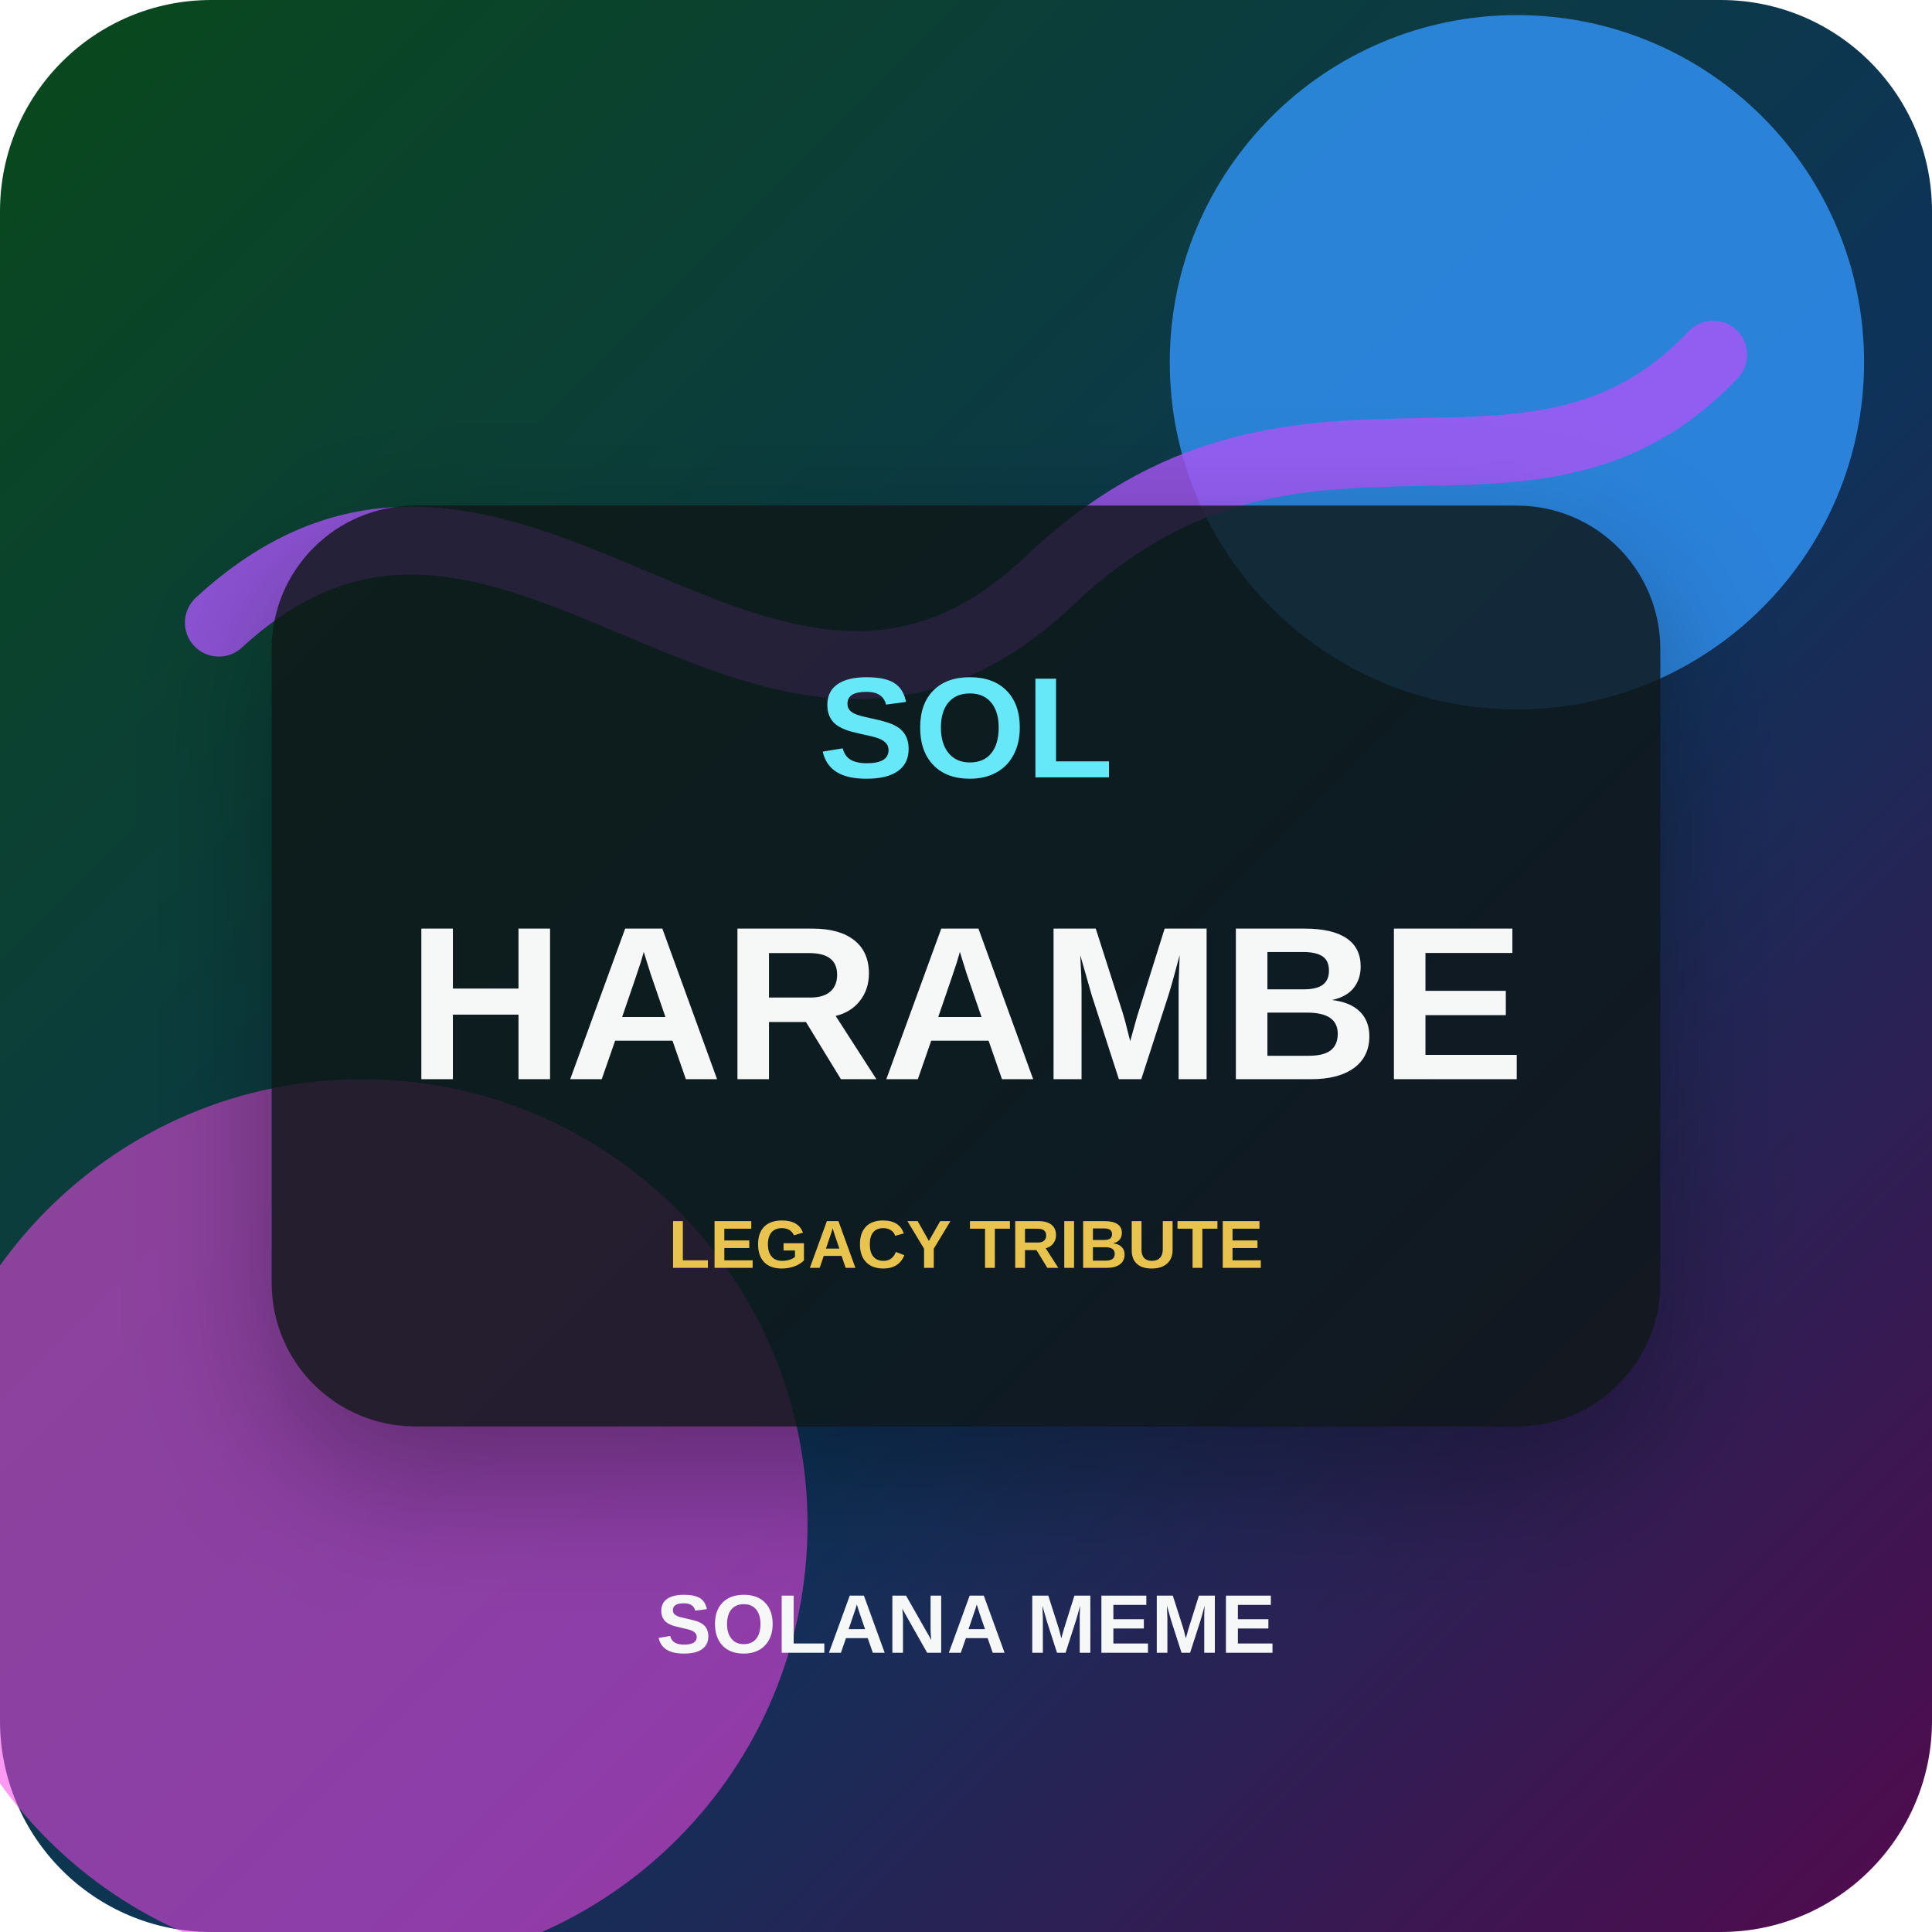
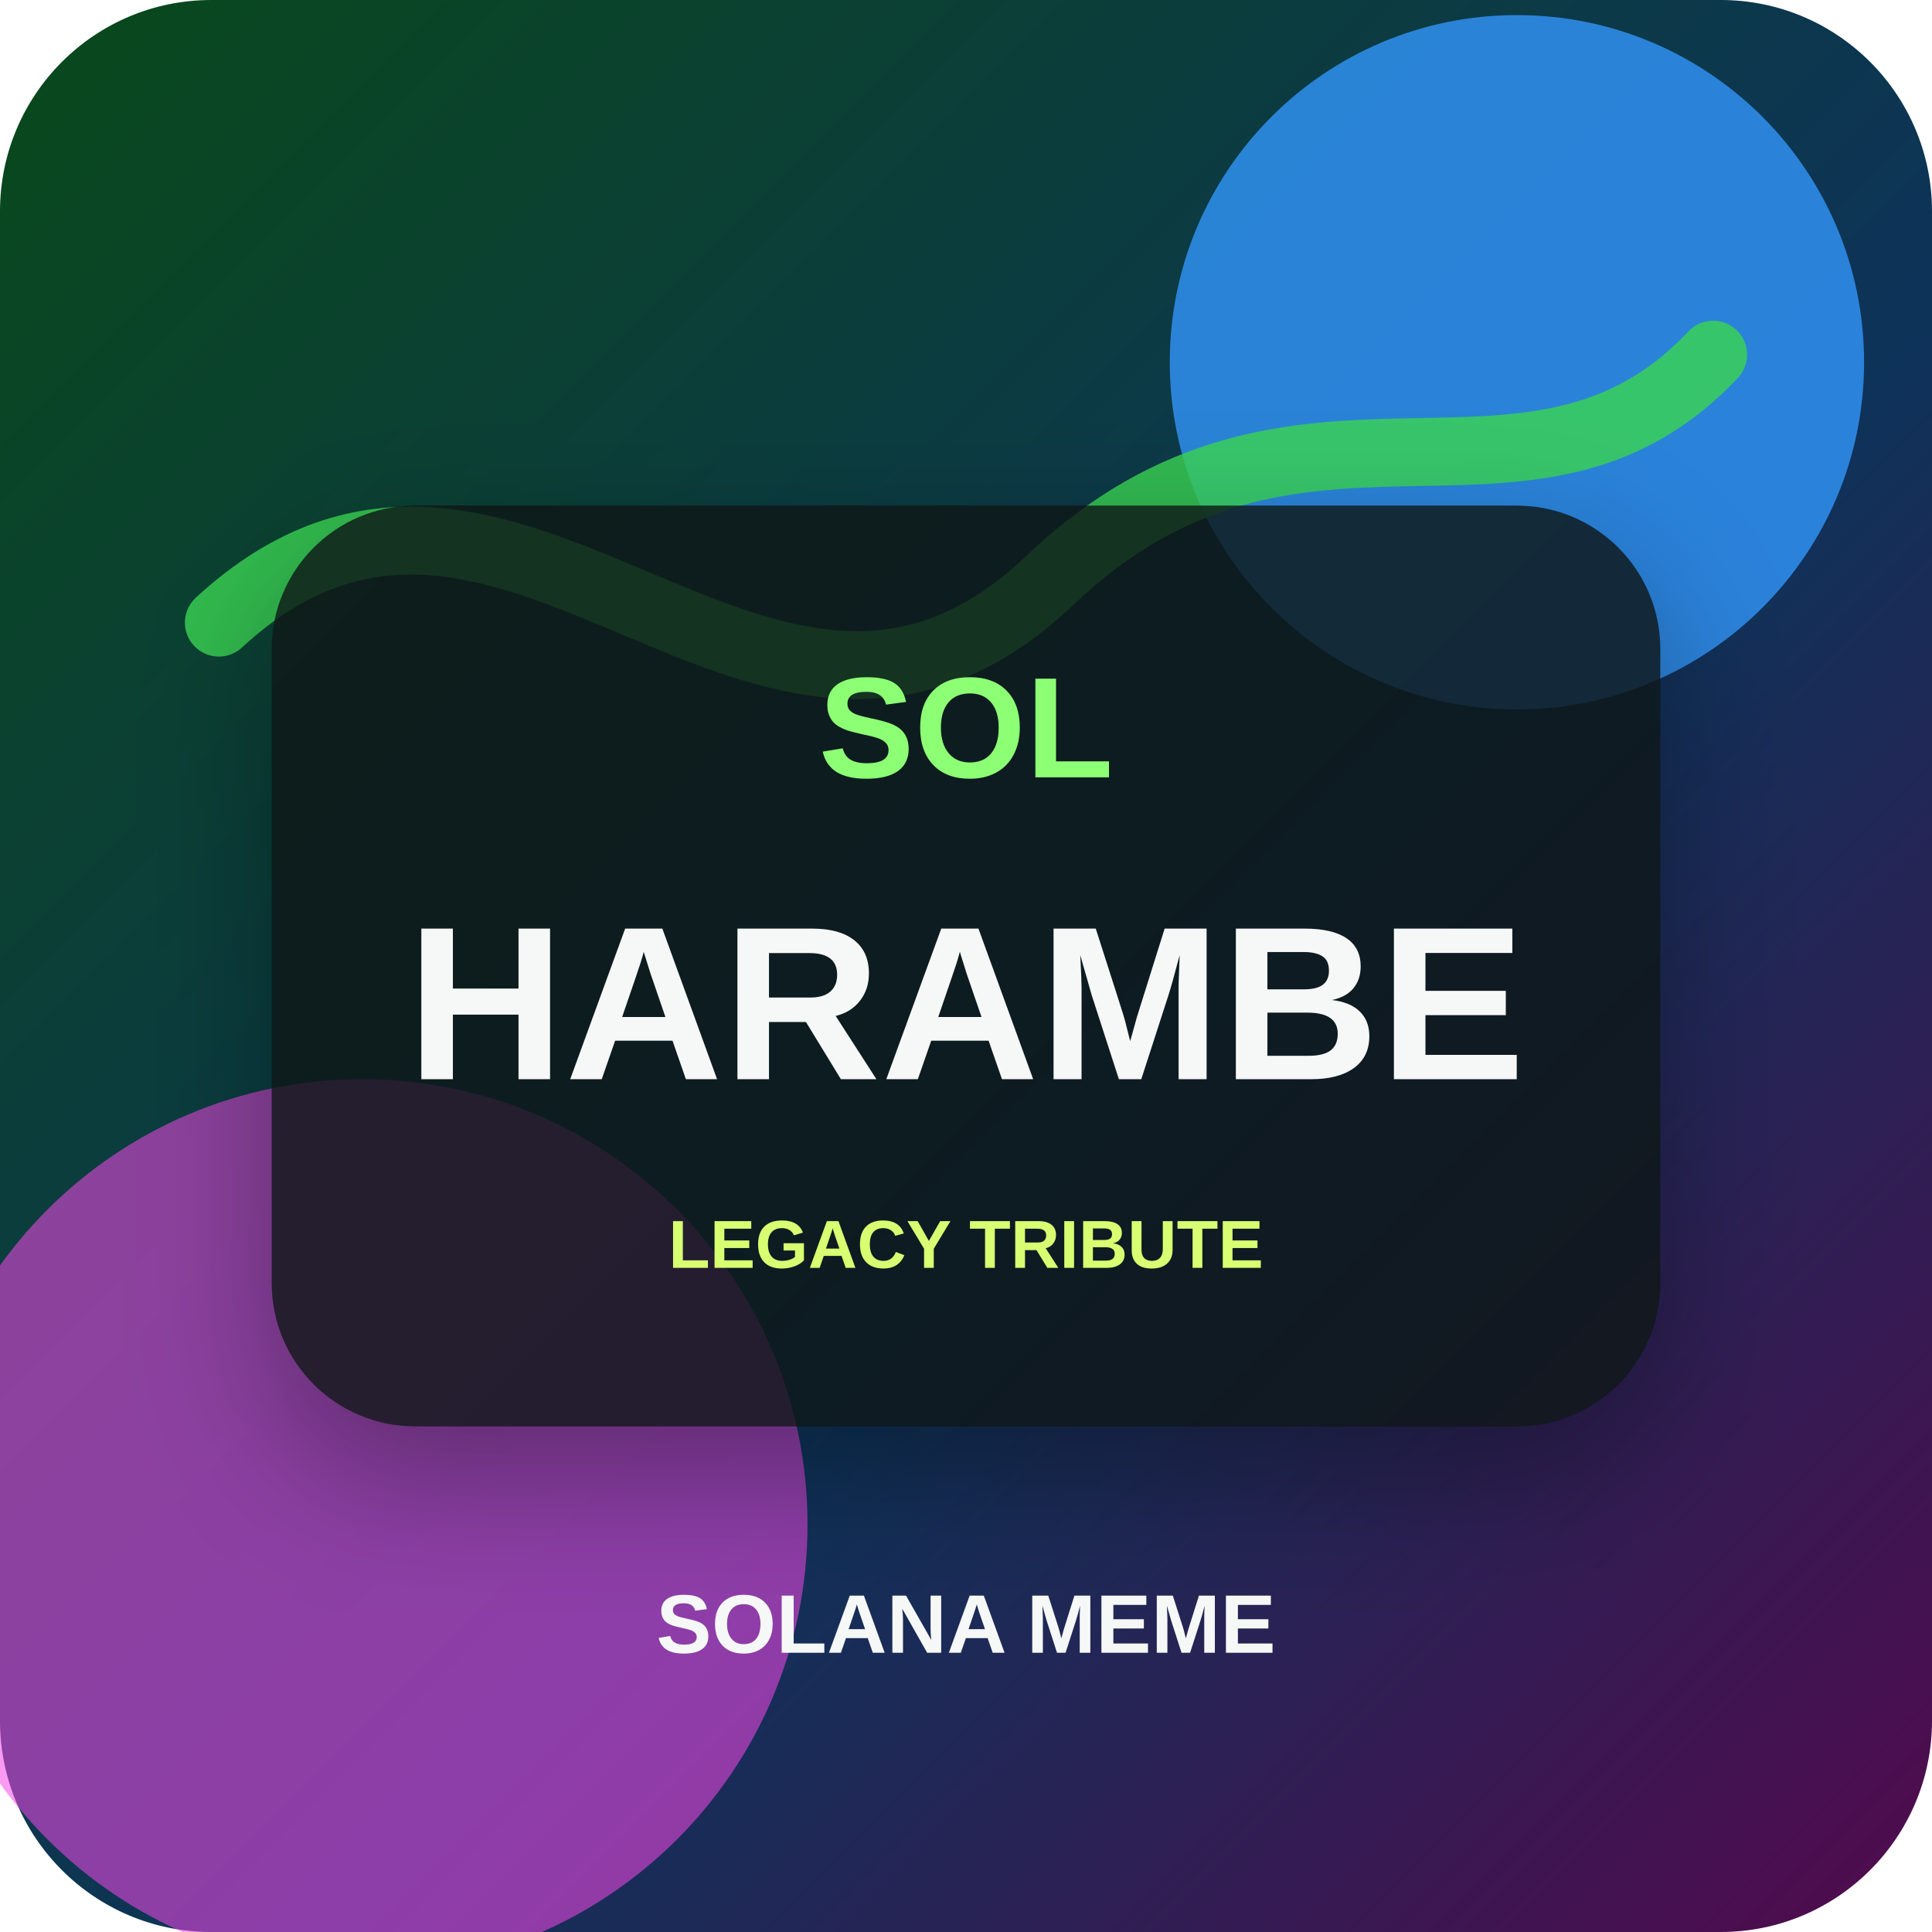
<svg xmlns="http://www.w3.org/2000/svg" viewBox="0 0 512 512" role="img" aria-label="Harambe on Solana token art">
  <defs>
    <linearGradient id="bg" x1="0" y1="0" x2="1" y2="1">
      <stop offset="0" stop-color="hsl(136 78% 16%)" />
      <stop offset="0.58" stop-color="hsl(210 74% 20%)" />
      <stop offset="1" stop-color="hsl(304 80% 18%)" />
    </linearGradient>
    <filter id="shadow" x="-20%" y="-20%" width="140%" height="140%">
      <feDropShadow dx="0" dy="14" stdDeviation="18" flood-color="#000" flood-opacity=".38" />
    </filter>
  </defs>
  <rect width="512" height="512" rx="56" fill="url(#bg)" />
  <circle cx="402" cy="96" r="92" fill="hsl(210 92% 58%)" opacity=".82" />
  <circle cx="96" cy="404" r="118" fill="hsl(304 90% 62%)" opacity=".55" />
-   <path d="M58 165 C135 94 202 226 278 154 C344 91 405 146 454 94" fill="none" stroke="#a855f7" stroke-width="18" stroke-linecap="round" opacity=".82" />
+   <path d="M58 165 C135 94 202 226 278 154 C344 91 405 146 454 94" fill="none" stroke="#39d353" stroke-width="18" stroke-linecap="round" opacity=".82" />
  <rect x="72" y="134" width="368" height="244" rx="38" fill="#0f1412" opacity=".82" filter="url(#shadow)" />
-   <text x="256" y="206" text-anchor="middle" font-family="Arial, Helvetica, sans-serif" font-size="38" font-weight="900" fill="#67e8f9">SOL</text>
+   <text x="256" y="206" text-anchor="middle" font-family="Arial, Helvetica, sans-serif" font-size="38" font-weight="900" fill="#8dff75">SOL</text>
  <text x="256" y="286" text-anchor="middle" font-family="Arial, Helvetica, sans-serif" font-size="58" font-weight="900" fill="#f6f8f7">HARAMBE</text>
-   <text x="256" y="336" text-anchor="middle" font-family="Arial, Helvetica, sans-serif" font-size="18" font-weight="800" fill="#e8c44f">LEGACY TRIBUTE</text>
+   <text x="256" y="336" text-anchor="middle" font-family="Arial, Helvetica, sans-serif" font-size="18" font-weight="800" fill="#d8ff72">LEGACY TRIBUTE</text>
  <text x="256" y="438" text-anchor="middle" font-family="Arial, Helvetica, sans-serif" font-size="22" font-weight="900" fill="#f6f8f7">SOLANA MEME</text>
</svg>
